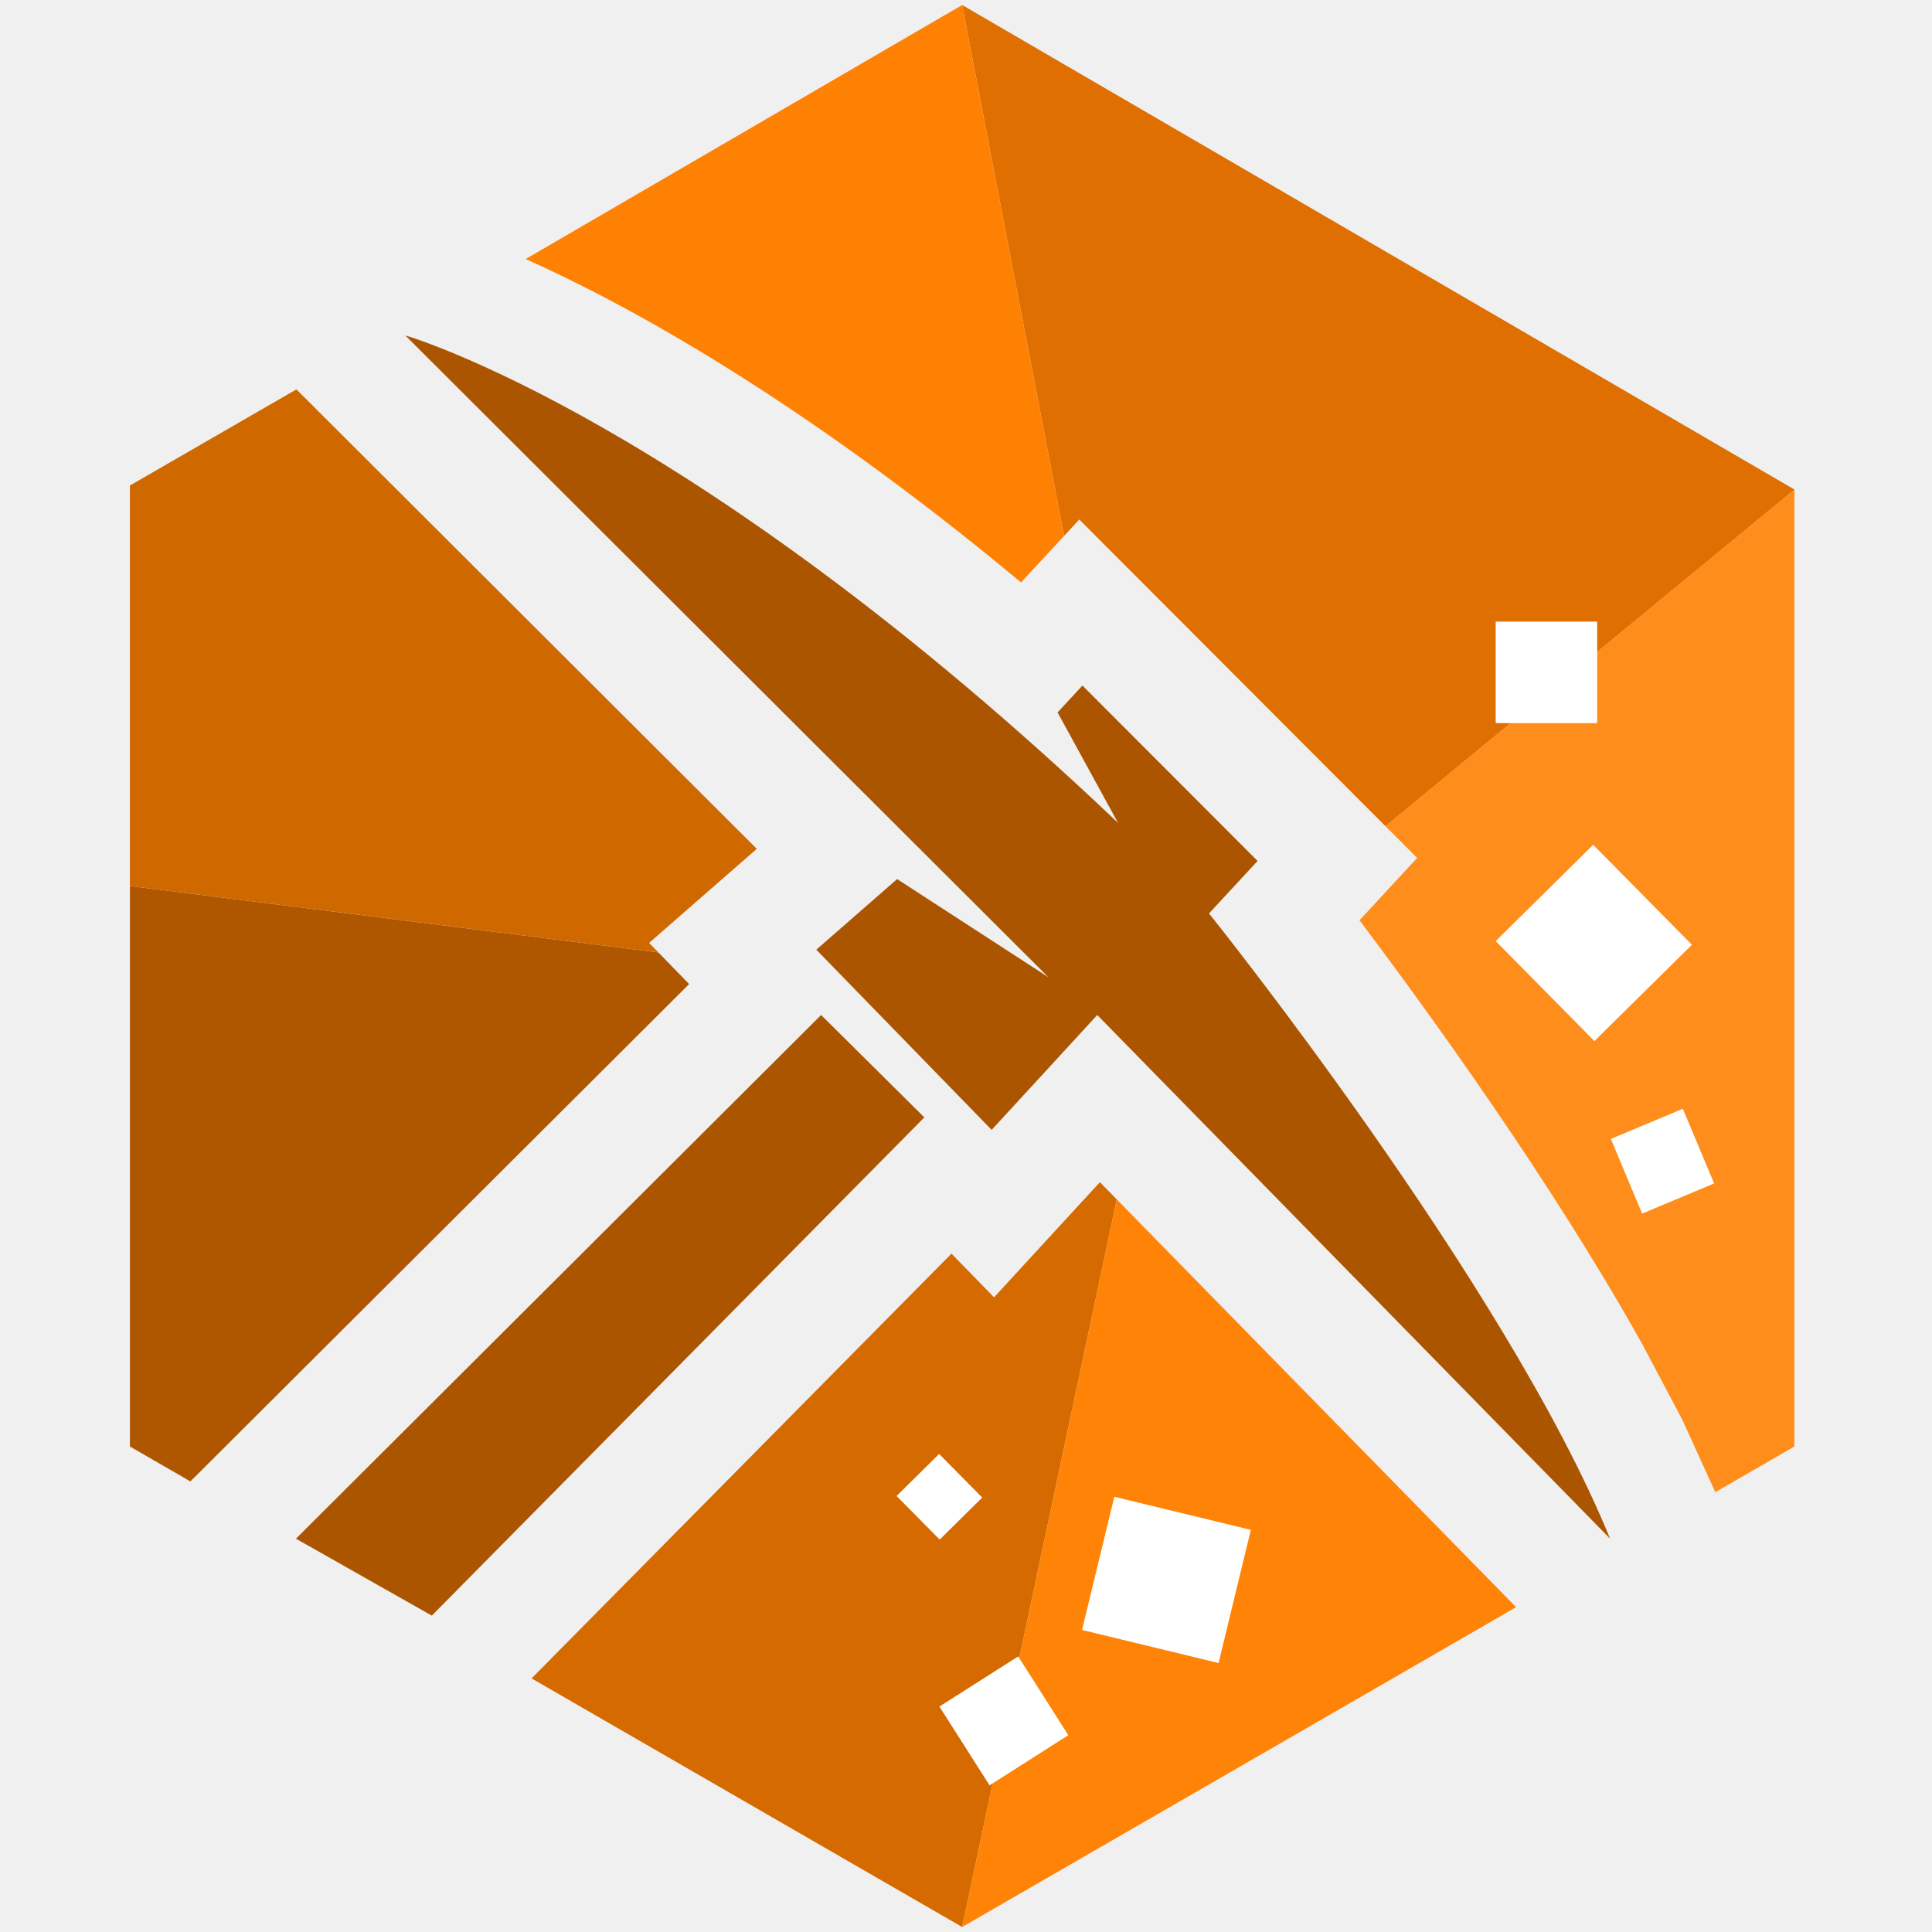
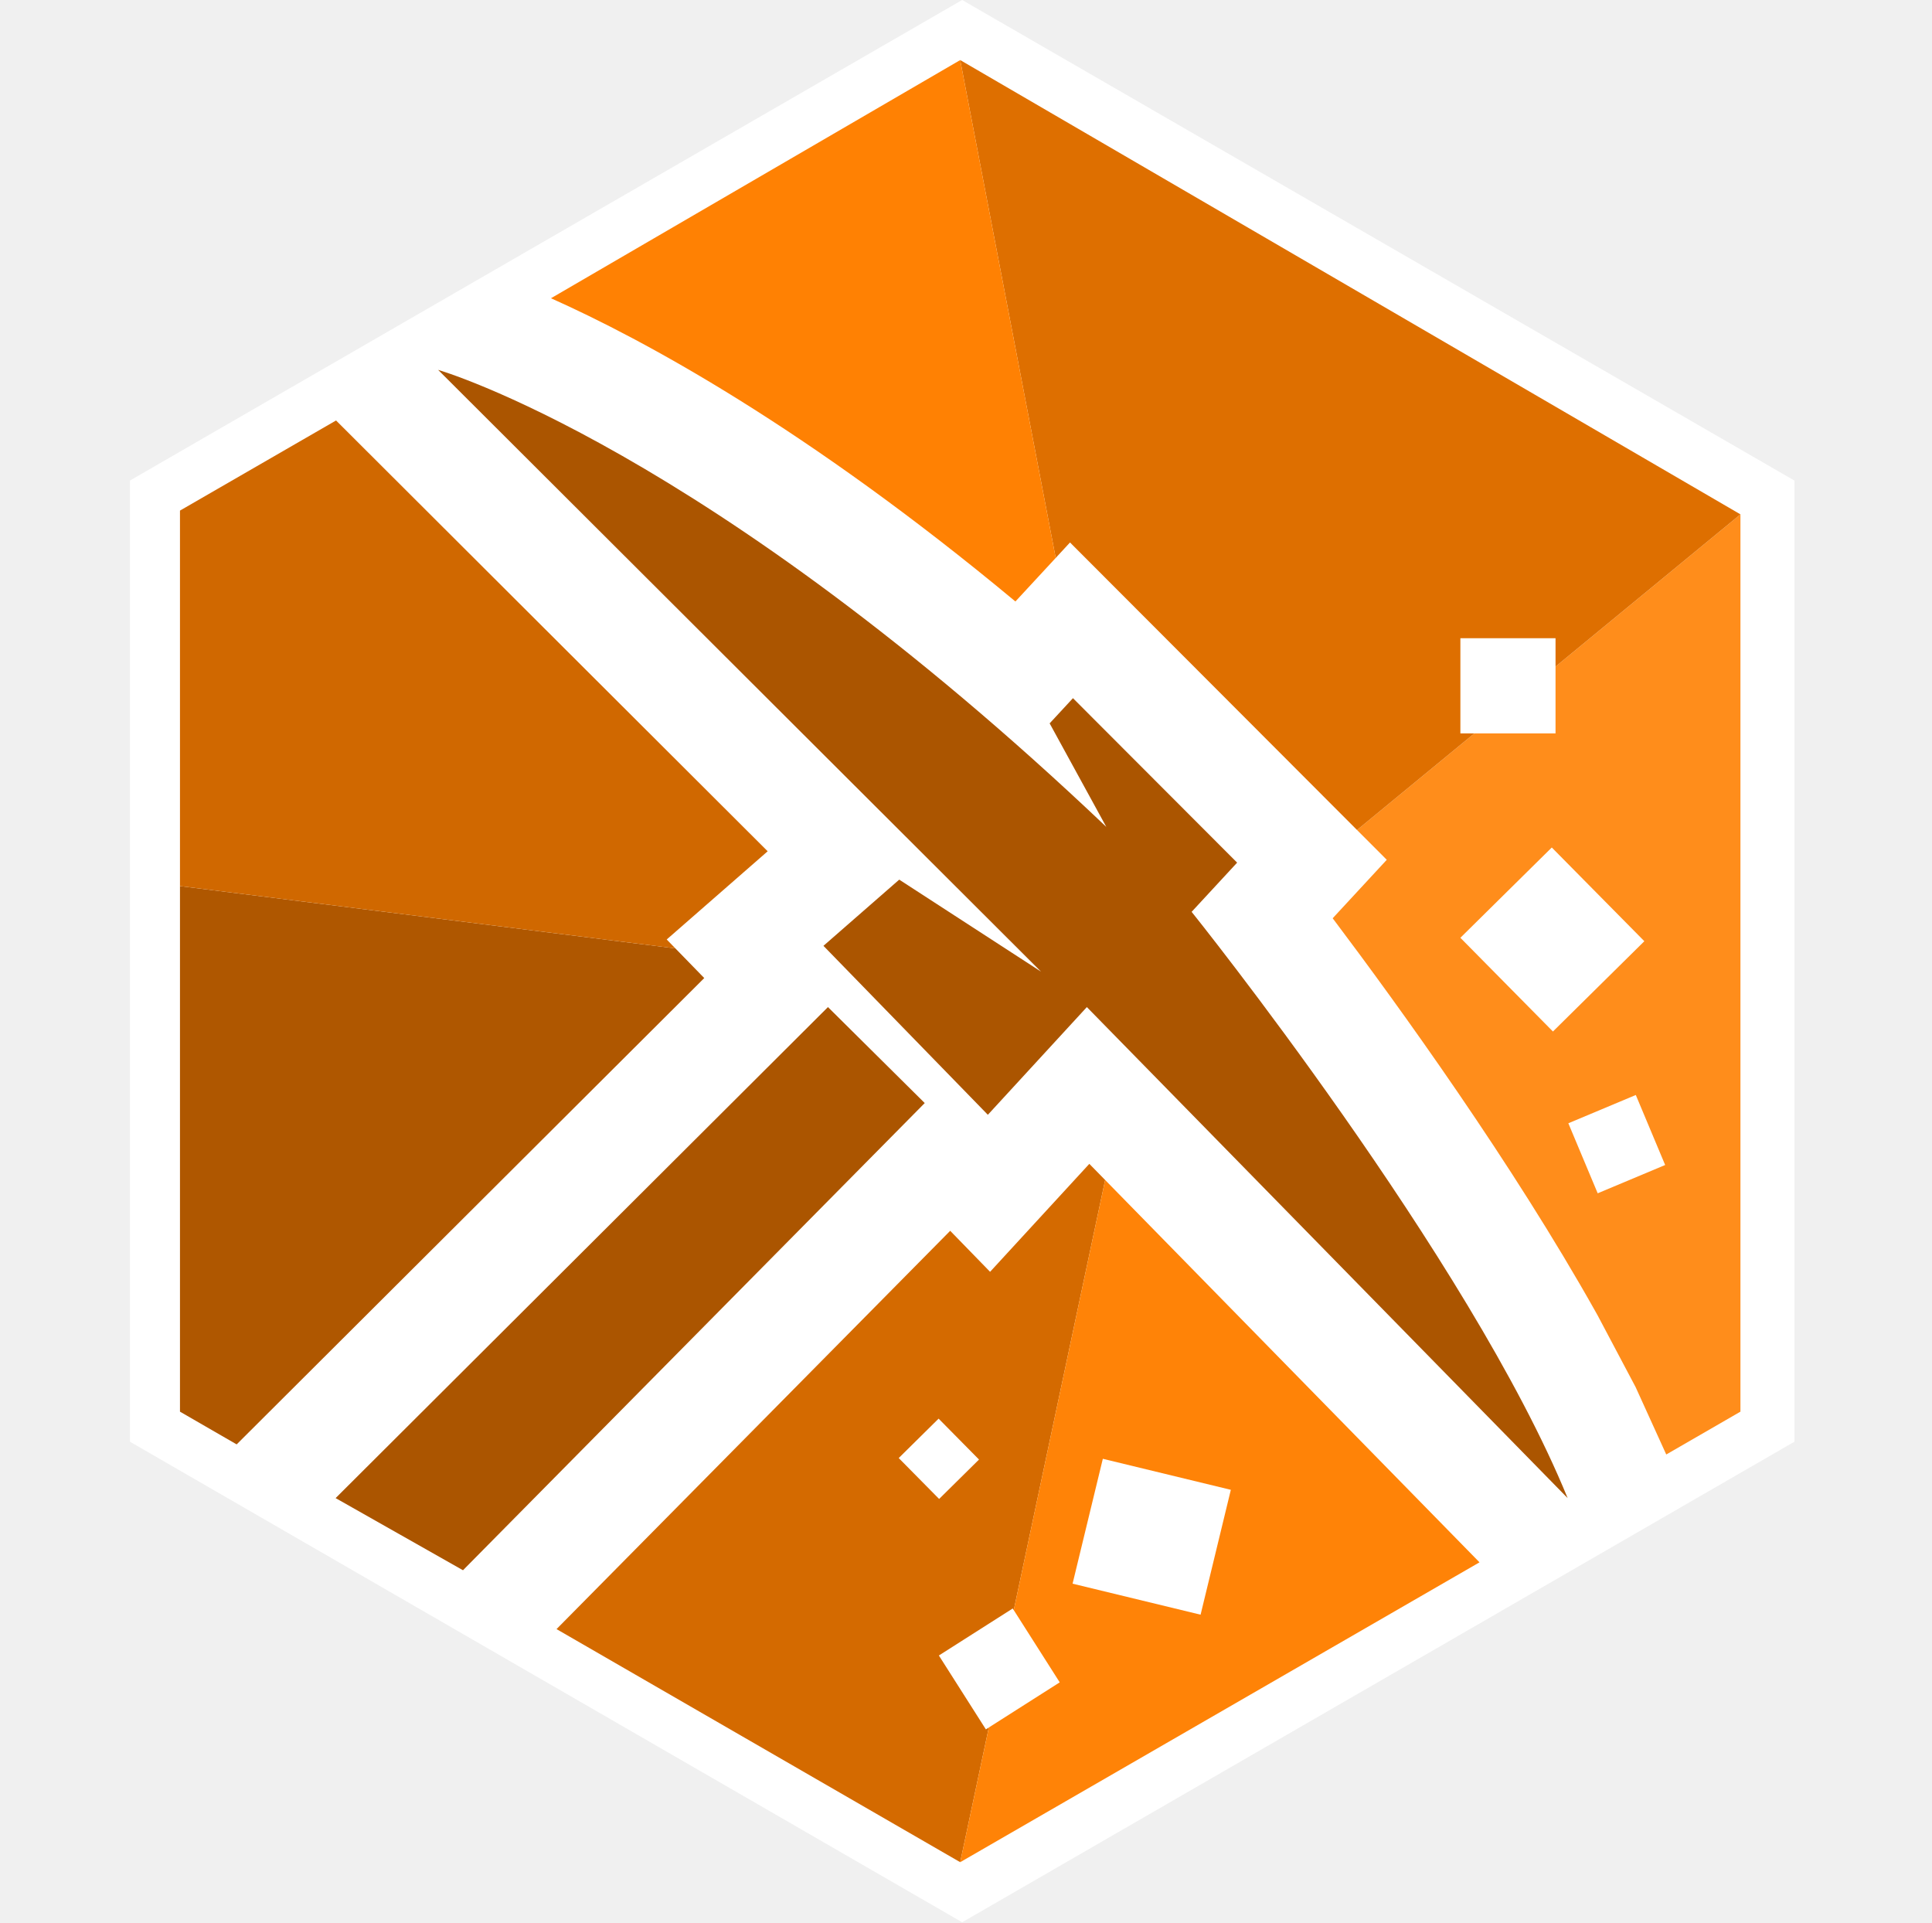
- <svg xmlns="http://www.w3.org/2000/svg" width="192" height="192" viewBox="0 0 193 192" version="1.1" xml:space="preserve" style="fill-rule:evenodd;clip-rule:evenodd;stroke-linejoin:round;stroke-miterlimit:2;">
+ <svg xmlns="http://www.w3.org/2000/svg" width="100%" height="100%" viewBox="0 0 193 192" version="1.1" xml:space="preserve" style="fill-rule:evenodd;clip-rule:evenodd;stroke-linejoin:round;stroke-miterlimit:2;">
  <rect id="orange" x="0.117" y="0" width="192" height="192" style="fill:#fff;fill-opacity:0;" />
-   <path d="M29.564,153.209L82.026,100.896L92.337,111.122L43.136,160.895L29.564,153.209ZM40.486,33.007C40.486,33.007 69.062,41.198 111.684,81.697L105.648,70.669L108.132,67.984L125.626,85.507L120.776,90.749C120.776,90.749 150.39,127.636 160.843,153.209L109.612,100.896L99.063,112.37L81.546,94.37L89.62,87.317L104.725,97.117L40.486,33.007Z" style="fill:#ab5500;" />
-   <path d="M96.117,0L179.256,48L179.256,144L96.117,192L12.979,144L12.979,48L96.117,0Z" style="fill:none;" />
+   <path d="M96.117,0L179.256,48L179.256,144L96.117,192L12.979,144L12.979,48L96.117,0Z" style="fill:#fff;" />
+   <path d="M33.527,149.634L82.71,100.59L92.377,110.176L46.251,156.839L33.527,149.634ZM43.767,36.944C43.767,36.944 70.557,44.623 110.515,82.591L104.856,72.252L107.185,69.735L123.585,86.162L119.039,91.077C119.039,91.077 146.802,125.658 156.602,149.634L108.573,100.59L98.683,111.347L82.26,94.472L89.83,87.86L103.991,97.047L43.767,36.944Z" style="fill:#ab5500;" />
+   <path d="M95.921,6L173.863,51L173.863,141L95.921,186L17.979,141L17.979,51L95.921,6Z" style="fill:none;" />
  <clipPath id="_clip1">
-     <path d="M96.117,0L179.256,48L179.256,144L96.117,192L12.979,144L12.979,48L96.117,0Z" />
+     <path d="M95.921,6L173.863,51L173.863,141L95.921,186L17.979,141L17.979,51L95.921,6Z" />
  </clipPath>
  <g clip-path="url(#_clip1)">
    <g>
-       <path d="M111.561,119.318L109.876,117.597L99.301,129.1L95.05,124.732L53.071,167.199L96.117,192L111.561,119.318Z" style="fill:#d46a00;" />
-       <path d="M111.561,119.318L151.478,160.079L96.117,192L111.561,119.318Z" style="fill:#ff8307;" />
-       <path d="M171.372,148.608L168.083,141.377L164.057,133.776L163.847,133.401C154.956,117.549 142.949,100.915 135.807,91.433L141.57,85.203L138.4,82.028L179.256,48.4L179.256,144.062L171.372,148.608Z" style="fill:#ff8d1b;" />
-       <path d="M65.769,94.645L68.843,97.804L19.021,147.486L12.979,144.062L12.979,88.007L65.769,94.645Z" style="fill:#af5700;" />
-       <path d="M179.256,48.4L138.4,82.028L107.817,51.396L106.294,53.042L96.117,0L179.256,48.4Z" style="fill:#de6f00;" />
-       <path d="M29.518,38.305L75.602,84.296L64.844,93.694L65.769,94.645L12.979,88.007L12.979,47.593L29.518,38.305Z" style="fill:#d06800;" />
-       <path d="M106.294,53.042L96.117,0L52.511,25.376C62.293,29.743 79.647,39.093 102,57.682L106.294,53.042Z" style="fill:#ff8103;" />
+       <path d="M110.4,117.861L108.82,116.248L98.906,127.031L94.921,122.936L55.565,162.749L95.921,186L110.4,117.861Z" style="fill:#d46a00;" />
+       <path d="M110.4,117.861L147.822,156.074L95.921,186L110.4,117.861Z" style="fill:#ff8307;" />
+       <path d="M166.472,145.32L163.389,138.541L159.614,131.415L159.418,131.064C151.082,116.203 139.826,100.608 133.13,91.718L138.533,85.878L135.561,82.901L173.863,51.375L173.863,141.058L166.472,145.32Z" style="fill:#ff8d1b;" />
+       <path d="M67.47,94.73L70.352,97.691L23.643,144.268L17.979,141.058L17.979,88.506L67.47,94.73Z" style="fill:#af5700;" />
+       <path d="M173.863,51.375L135.561,82.901L106.89,54.183L105.462,55.727L95.921,6L173.863,51.375Z" style="fill:#de6f00;" />
+       <path d="M33.484,41.911L76.688,85.027L66.602,93.838L67.47,94.73L17.979,88.506L17.979,50.619L33.484,41.911Z" style="fill:#d06800;" />
+       <path d="M105.462,55.727L95.921,6L55.041,29.79C64.211,33.884 80.48,42.649 101.436,60.077L105.462,55.727Z" style="fill:#ff8103;" />
    </g>
  </g>
  <g id="pedres">
-     <rect x="149.414" y="61.597" width="10.139" height="10.139" style="fill:#fff;" />
-     <path d="M169.016,93.878L159.154,83.893L149.414,93.513L159.277,103.498L169.016,93.878Z" style="fill:#fff;" />
-     <path d="M124.955,152.327L111.315,149.022L108.091,162.326L121.731,165.631L124.955,152.327Z" style="fill:#fff;" />
-     <path d="M98.121,149.101L93.817,144.744L89.566,148.942L93.871,153.3L98.121,149.101Z" style="fill:#fff;" />
-     <path d="M171.234,117.721L168.107,110.261L160.918,113.275L164.045,120.735L171.234,117.721Z" style="fill:#fff;" />
-     <path d="M101.713,164.97L93.844,169.979L98.853,177.848L106.722,172.839L101.713,164.97Z" style="fill:#fff;" />
+     <rect x="145.887" y="63.747" width="9.505" height="9.505" style="fill:#fff;" />
+     <path d="M164.264,94.01L155.018,84.65L145.887,93.668L155.133,103.029L164.264,94.01Z" style="fill:#fff;" />
+     <path d="M122.956,148.806L110.169,145.708L107.147,158.181L119.934,161.279L122.956,148.806Z" style="fill:#fff;" />
+     <path d="M97.8,145.783L93.764,141.697L89.779,145.633L93.815,149.719L97.8,145.783Z" style="fill:#fff;" />
+     <path d="M166.343,116.363L163.411,109.37L156.672,112.195L159.604,119.189L166.343,116.363Z" style="fill:#fff;" />
+     <path d="M101.167,160.659L93.79,165.355L98.485,172.733L105.863,168.037L101.167,160.659Z" style="fill:#fff;" />
  </g>
</svg>
